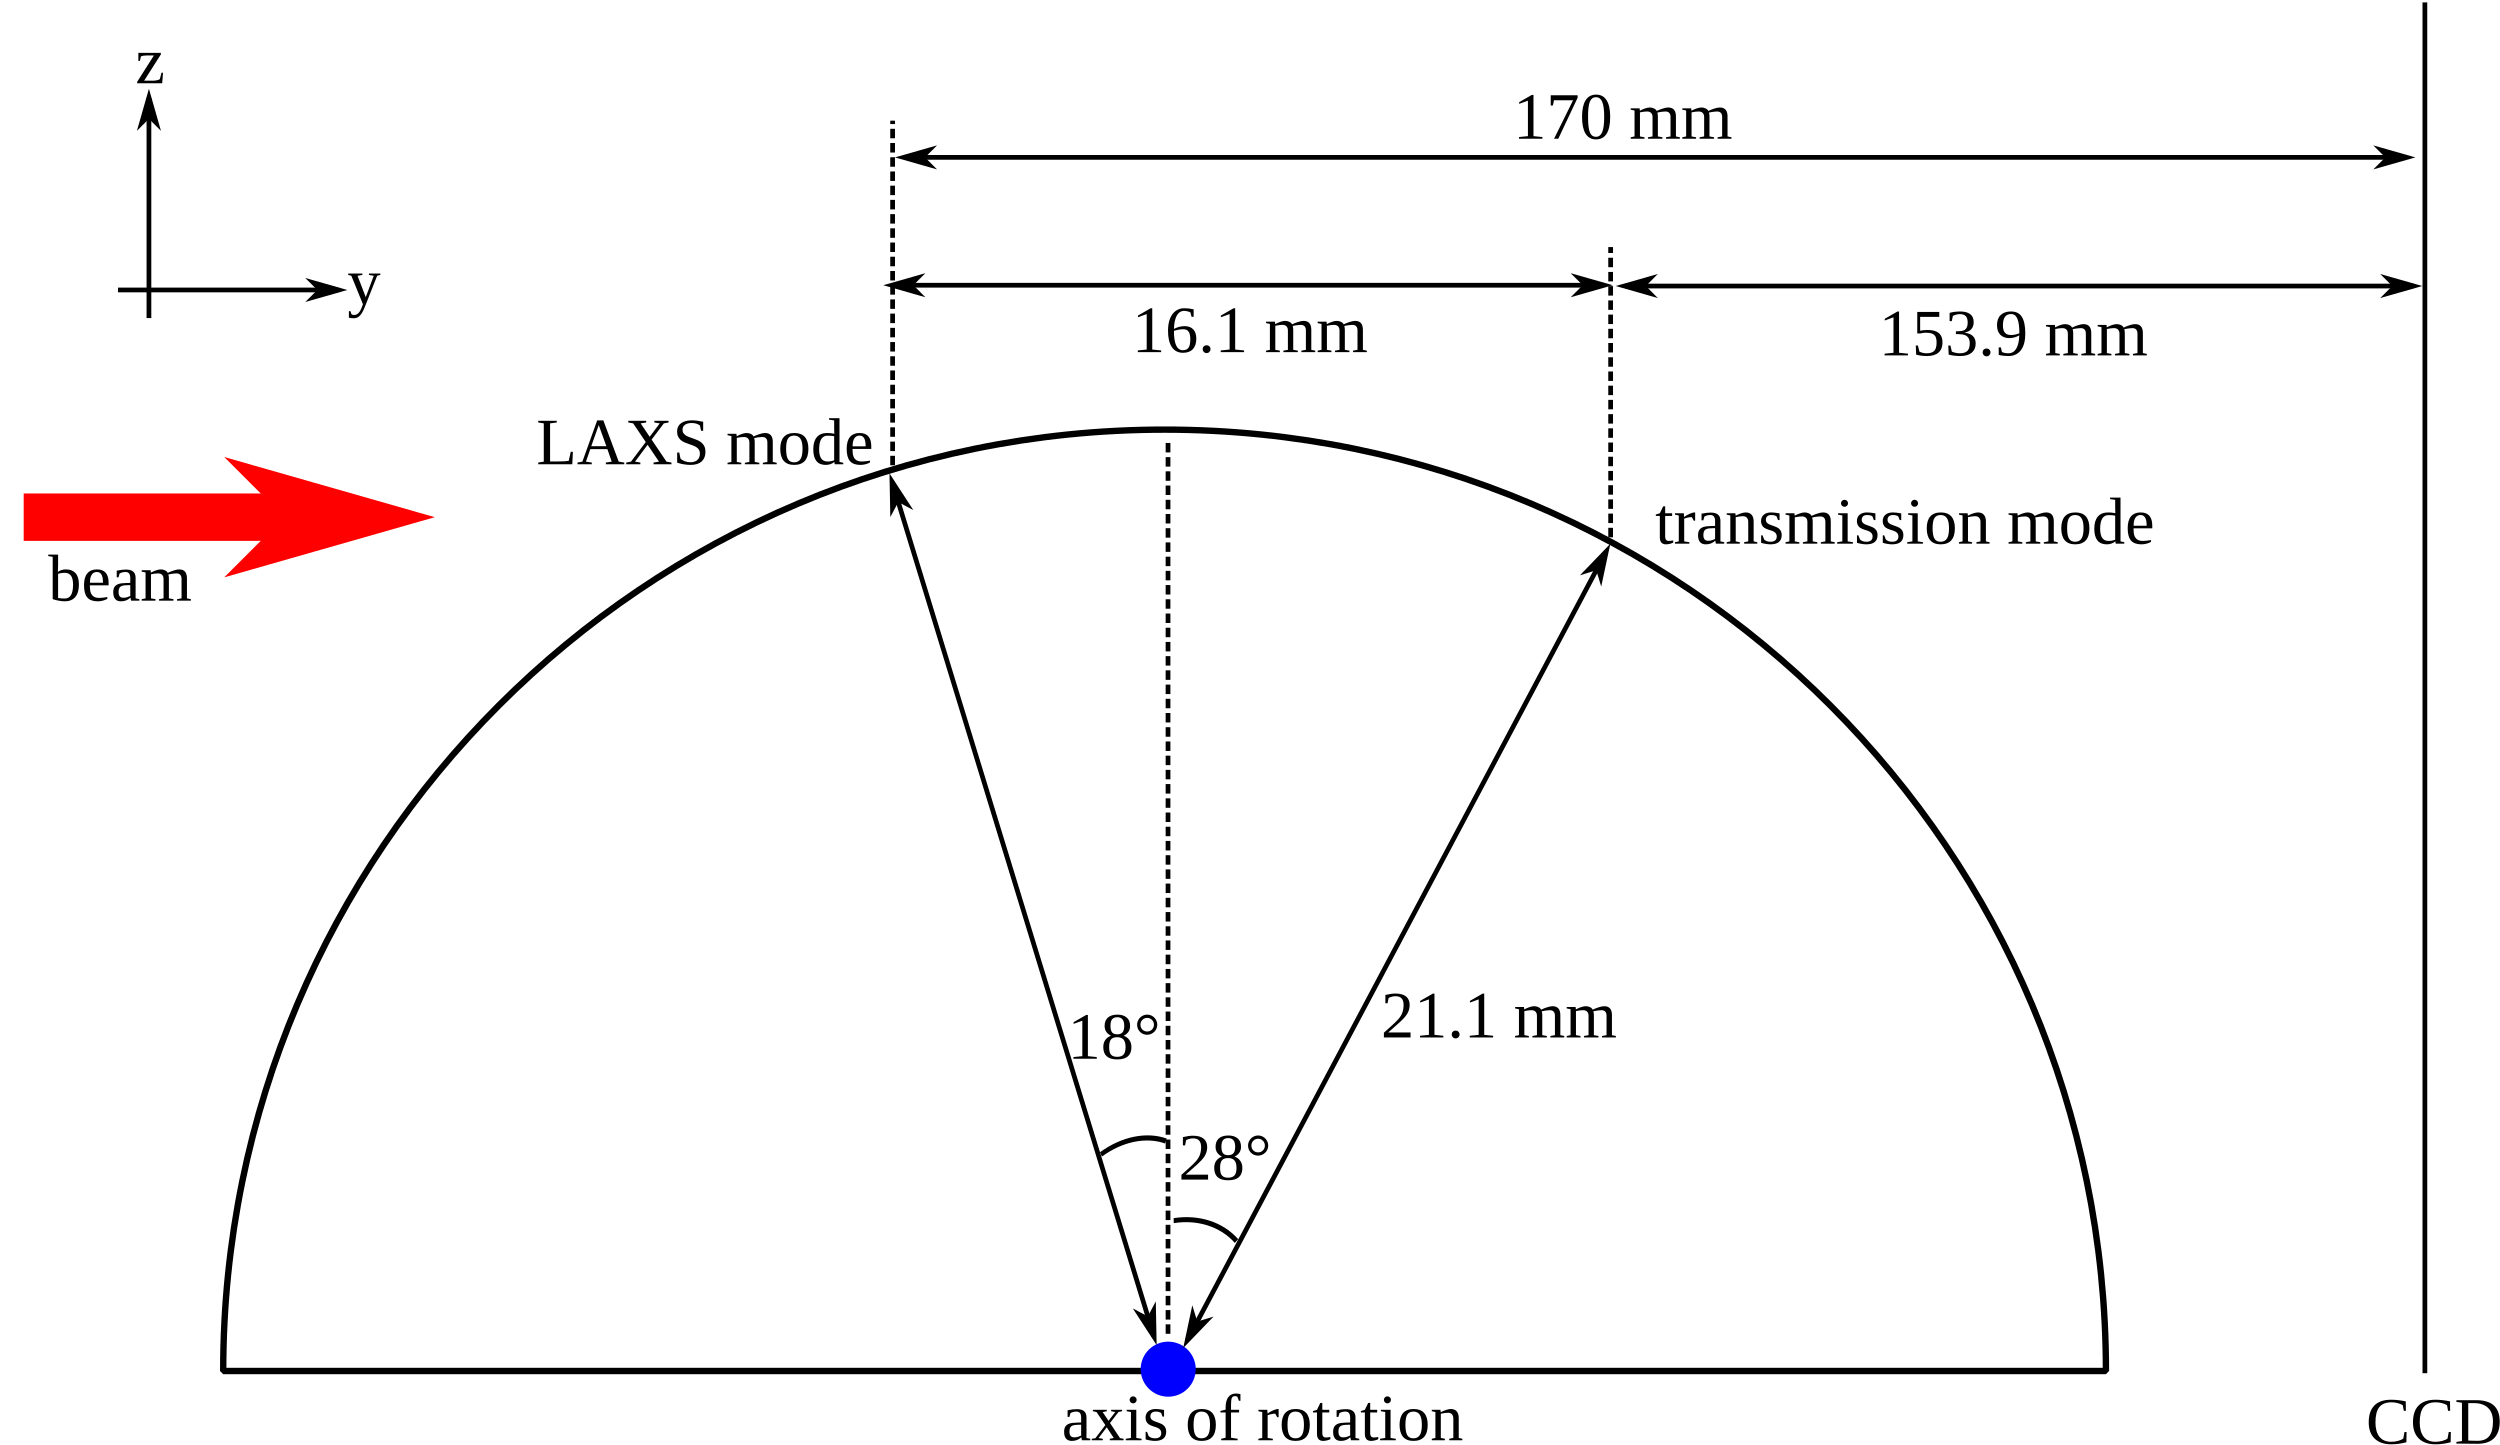
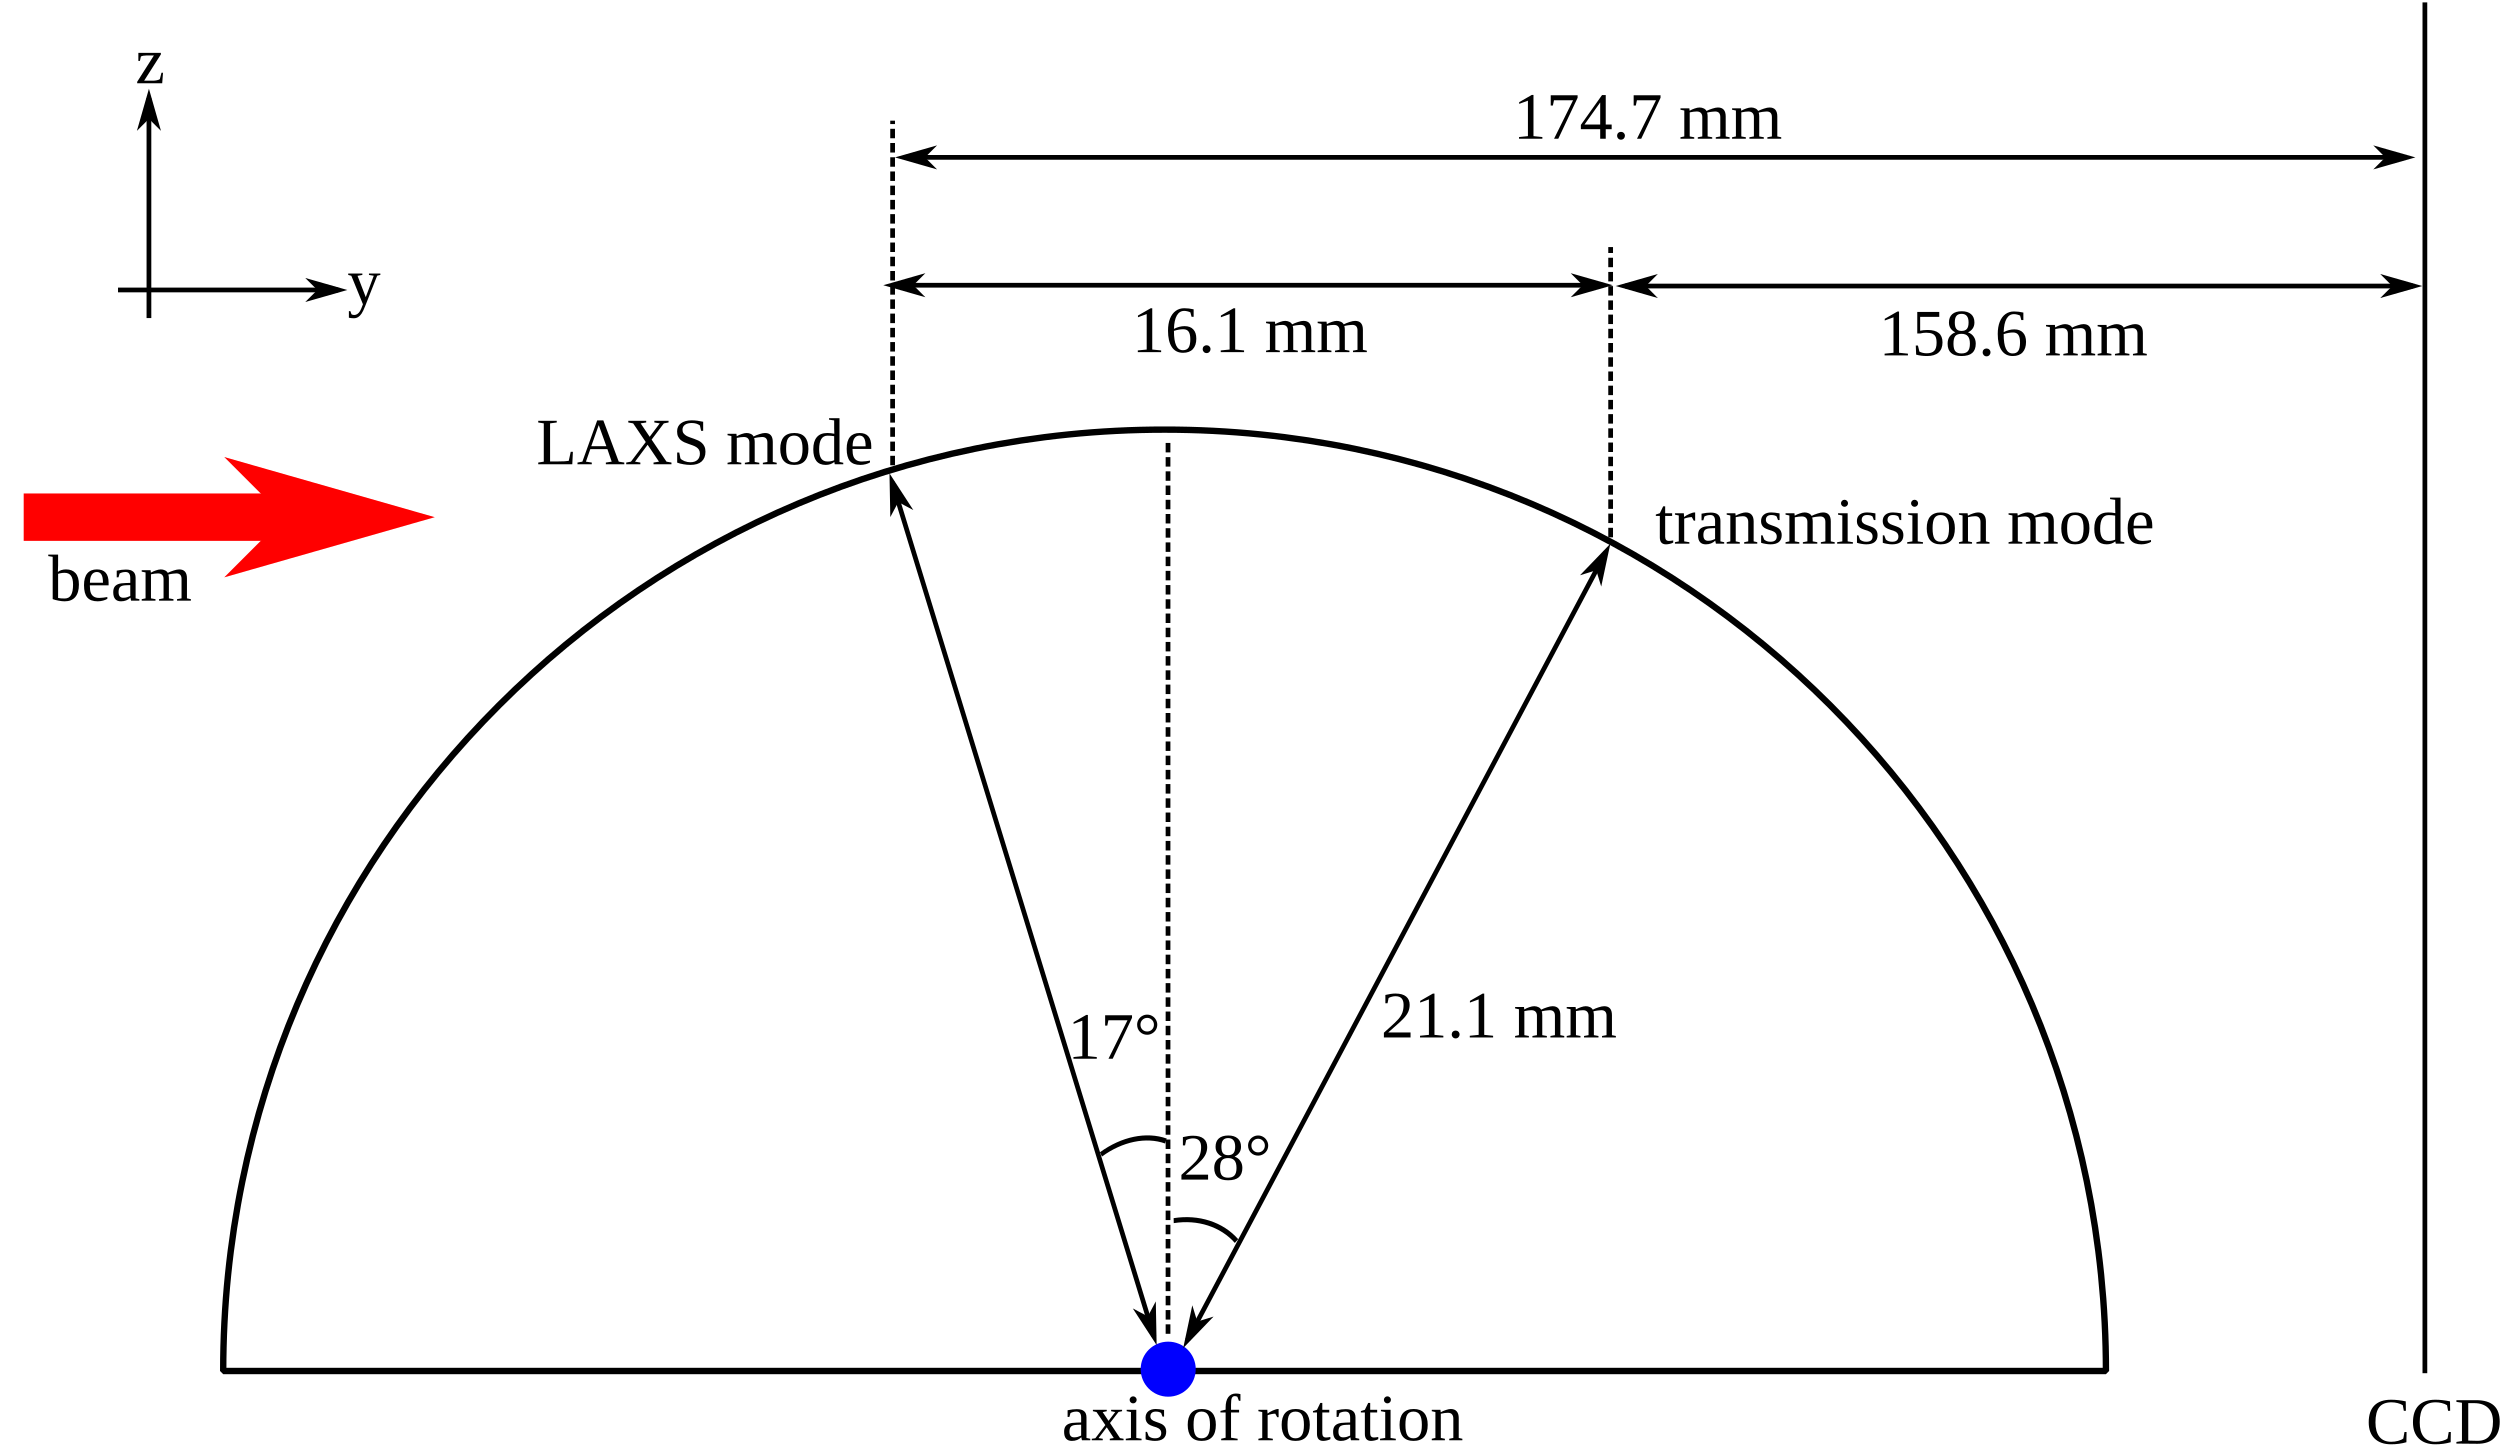
<svg xmlns="http://www.w3.org/2000/svg" width="527.566" height="304.855" id="svg2" version="1.1">
  <defs id="defs4">
    <marker style="overflow:visible" id="Arrow1Send" refX="0" refY="0" orient="auto">
      <path transform="matrix(-0.2,0,0,-0.2,-1.2,0)" style="fill-rule:evenodd;stroke:#000000;stroke-width:1pt" d="M 0,0 5,-5 -12.5,0 5,5 0,0 z" id="path3778" />
    </marker>
    <marker style="overflow:visible" id="Arrow1Lend" refX="0" refY="0" orient="auto">
      <path transform="matrix(-0.8,0,0,-0.8,-10,0)" style="fill-rule:evenodd;stroke:#000000;stroke-width:1pt" d="M 0,0 5,-5 -12.5,0 5,5 0,0 z" id="path3766" />
    </marker>
    <marker style="overflow:visible" id="Arrow1Mend" refX="0" refY="0" orient="auto">
      <path transform="matrix(-0.4,0,0,-0.4,-4,0)" style="fill-rule:evenodd;stroke:#000000;stroke-width:1pt" d="M 0,0 5,-5 -12.5,0 5,5 0,0 z" id="path3772" />
    </marker>
    <marker style="overflow:visible" id="Arrow1Mstart" refX="0" refY="0" orient="auto">
      <path transform="matrix(0.4,0,0,0.4,4,0)" style="fill-rule:evenodd;stroke:#000000;stroke-width:1pt" d="M 0,0 5,-5 -12.5,0 5,5 0,0 z" id="path3769" />
    </marker>
    <marker style="overflow:visible" id="Arrow1Mstart-1" refX="0" refY="0" orient="auto">
      <path transform="matrix(0.4,0,0,0.4,4,0)" style="fill-rule:evenodd;stroke:#000000;stroke-width:1pt" d="M 0,0 5,-5 -12.5,0 5,5 0,0 z" id="path3769-7" />
    </marker>
    <marker style="overflow:visible" id="Arrow1Mend-4" refX="0" refY="0" orient="auto">
      <path transform="matrix(-0.4,0,0,-0.4,-4,0)" style="fill-rule:evenodd;stroke:#000000;stroke-width:1pt" d="M 0,0 5,-5 -12.5,0 5,5 0,0 z" id="path3772-0" />
    </marker>
    <marker style="overflow:visible" id="Arrow1Mstart-4" refX="0" refY="0" orient="auto">
      <path transform="matrix(0.4,0,0,0.4,4,0)" style="fill-rule:evenodd;stroke:#000000;stroke-width:1pt" d="M 0,0 5,-5 -12.5,0 5,5 0,0 z" id="path3769-8" />
    </marker>
    <marker style="overflow:visible" id="Arrow1Mend-8" refX="0" refY="0" orient="auto">
      <path transform="matrix(-0.4,0,0,-0.4,-4,0)" style="fill-rule:evenodd;stroke:#000000;stroke-width:1pt" d="M 0,0 5,-5 -12.5,0 5,5 0,0 z" id="path3772-2" />
    </marker>
    <marker style="overflow:visible" id="Arrow1Mstart-4-5" refX="0" refY="0" orient="auto">
      <path transform="matrix(0.4,0,0,0.4,4,0)" style="fill-rule:evenodd;stroke:#000000;stroke-width:1pt" d="M 0,0 5,-5 -12.5,0 5,5 0,0 z" id="path3769-8-2" />
    </marker>
    <marker style="overflow:visible" id="Arrow1Mend-8-7" refX="0" refY="0" orient="auto">
      <path transform="matrix(-0.4,0,0,-0.4,-4,0)" style="fill-rule:evenodd;stroke:#000000;stroke-width:1pt" d="M 0,0 5,-5 -12.5,0 5,5 0,0 z" id="path3772-2-6" />
    </marker>
    <marker style="overflow:visible" id="Arrow1Mstart-4-3" refX="0" refY="0" orient="auto">
      <path transform="matrix(0.4,0,0,0.4,4,0)" style="fill-rule:evenodd;stroke:#000000;stroke-width:1pt" d="M 0,0 5,-5 -12.5,0 5,5 0,0 z" id="path3769-8-22" />
    </marker>
    <marker style="overflow:visible" id="Arrow1Mend-8-1" refX="0" refY="0" orient="auto">
      <path transform="matrix(-0.4,0,0,-0.4,-4,0)" style="fill-rule:evenodd;stroke:#000000;stroke-width:1pt" d="M 0,0 5,-5 -12.5,0 5,5 0,0 z" id="path3772-2-68" />
    </marker>
    <marker style="overflow:visible" id="Arrow1SendO" refX="0" refY="0" orient="auto">
      <path transform="matrix(-0.2,0,0,-0.2,-1.2,0)" style="fill:#ff0000;fill-rule:evenodd;stroke:#ff0000;stroke-width:1pt" d="M 0,0 5,-5 -12.5,0 5,5 0,0 z" id="path6091" />
    </marker>
    <marker style="overflow:visible" id="Arrow1Mend-8-1-8" refX="0" refY="0" orient="auto">
      <path transform="matrix(-0.4,0,0,-0.4,-4,0)" style="fill-rule:evenodd;stroke:#000000;stroke-width:1pt" d="M 0,0 5,-5 -12.5,0 5,5 0,0 z" id="path3772-2-68-3" />
    </marker>
  </defs>
  <g transform="translate(-153.5714,-333.4336)" id="layer1">
    <path transform="matrix(-1.346962,0,0,-1.346962,863.3038,1411.626)" d="m 491.944,585.672 c 0,81.452 -66.03,147.482 -147.482,147.482 -81.452,0 -147.482,-66.03 -147.482,-147.482 0,0 0,0 0,0 l 147.482,0 z" id="path2985" style="fill:none;stroke:#000000;stroke-width:1;stroke-linecap:butt;stroke-linejoin:bevel;stroke-miterlimit:4;stroke-opacity:1;stroke-dasharray:none;stroke-dashoffset:0" />
    <path transform="matrix(0.25,0,0,0.25,319.2819,531.0015)" d="m 346.482,365.458 c 0,12.832 -10.402,23.233 -23.234,23.233 -12.832,0 -23.234,-10.402 -23.234,-23.233 0,-12.832 10.402,-23.234 23.234,-23.234 12.832,0 23.234,10.402 23.234,23.234 z" id="path3755" style="fill:#0000ff;fill-opacity:1;stroke:none" />
    <path id="path3757" d="m 400.055,614.898 c 0,-188.273 0,-188.273 0,-188.273" style="fill:none;stroke:#000000;stroke-width:1;stroke-linecap:butt;stroke-linejoin:miter;stroke-miterlimit:4;stroke-opacity:1;stroke-dasharray:2, 1;stroke-dashoffset:0;marker-start:none;marker-end:none" />
    <path id="path3757-9" d="M 404.178,616.184 C 492.473,449.915 492.473,449.915 492.473,449.915" style="fill:none;stroke:#000000;stroke-width:1;stroke-linecap:butt;stroke-linejoin:miter;stroke-miterlimit:4;stroke-opacity:1;stroke-dasharray:none;marker-start:url(#Arrow1Mstart);marker-end:url(#Arrow1Mend)" />
    <path id="path3757-4" d="M 397.075,615.413 C 341.852,435.202 341.852,435.202 341.852,435.202" style="fill:none;stroke:#000000;stroke-width:1;stroke-linecap:butt;stroke-linejoin:miter;stroke-miterlimit:4;stroke-opacity:1;stroke-dasharray:none;marker-start:url(#Arrow1Mstart);marker-end:url(#Arrow1Mend)" />
    <path transform="matrix(-0.04679038,-1.997143,1.80607,-0.2833414,-501.9098,1103.541)" d="m 185,504.862 c 0,2.888 -1.188,5.596 -3.185,7.257" id="path4835" style="fill:none;stroke:#000000;stroke-width:0.526;stroke-opacity:1" />
    <path transform="matrix(-0.8047765,-1.672272,1.535982,-1.123243,-240.6772,1453.499)" d="m 185,504.862 c 0,2.888 -1.188,5.596 -3.185,7.257" id="path4835-5" style="fill:none;stroke:#000000;stroke-width:0.537;stroke-opacity:1" />
    <text id="text4858" y="556.857" x="378.863" style="font-size:18px;font-style:normal;font-weight:normal;line-height:125%;letter-spacing:0px;word-spacing:0px;fill:#000000;fill-opacity:1;stroke:none;font-family:Times New Roman;-inkscape-font-specification:Times New Roman" xml:space="preserve">
-       <tspan style="font-size:14px;font-family:Times New Roman;-inkscape-font-specification:Times New Roman" y="556.857" x="378.863" id="tspan4860">18°</tspan>
+       <tspan style="font-size:14px;font-family:Times New Roman;-inkscape-font-specification:Times New Roman" y="556.857" x="378.863" id="tspan4860">17°</tspan>
    </text>
    <text id="text4858-5" y="582.362" x="402.273" style="font-size:18px;font-style:normal;font-weight:normal;line-height:125%;letter-spacing:0px;word-spacing:0px;fill:#000000;fill-opacity:1;stroke:none;font-family:Times New Roman;-inkscape-font-specification:Times New Roman" xml:space="preserve">
      <tspan style="font-size:14px;font-family:Times New Roman;-inkscape-font-specification:Times New Roman" y="582.362" x="402.273" id="tspan4860-1">28°<tspan id="tspan4890" style="font-size:65.001%;baseline-shift:super;font-family:Times New Roman;-inkscape-font-specification:Times New Roman" />
      </tspan>
    </text>
    <text id="text4892" y="637.362" x="377.627" style="font-size:32px;font-style:normal;font-weight:normal;line-height:125%;letter-spacing:0px;word-spacing:0px;fill:#000000;fill-opacity:1;stroke:none;font-family:Times New Roman;-inkscape-font-specification:Times New Roman" xml:space="preserve">
      <tspan style="font-size:14px;font-family:Times New Roman;-inkscape-font-specification:Times New Roman" y="637.362" x="377.627" id="tspan4894">axis of rotation</tspan>
    </text>
    <text id="text4896" y="552.362" x="445" style="font-size:14px;font-style:normal;font-weight:normal;line-height:125%;letter-spacing:0px;word-spacing:0px;fill:#000000;fill-opacity:1;stroke:none;font-family:Times New Roman;-inkscape-font-specification:Times New Roman" xml:space="preserve">
      <tspan y="552.362" x="445" id="tspan4898">21.1 mm</tspan>
    </text>
    <text id="text4900" y="448.163" x="502.857" style="font-size:14px;font-style:normal;font-weight:normal;line-height:125%;letter-spacing:0px;word-spacing:0px;fill:#000000;fill-opacity:1;stroke:none;font-family:Times New Roman;-inkscape-font-specification:Times New Roman" xml:space="preserve">
      <tspan id="tspan4906" y="448.163" x="502.857">transmission mode</tspan>
    </text>
    <text id="text4910" y="431.403" x="266.745" style="font-size:14px;font-style:normal;font-weight:normal;line-height:125%;letter-spacing:0px;word-spacing:0px;fill:#000000;fill-opacity:1;stroke:none;font-family:Times New Roman;-inkscape-font-specification:Times New Roman" xml:space="preserve">
      <tspan y="431.403" x="266.745" id="tspan4912">LAXS mode</tspan>
    </text>
    <path id="path3757-1" d="m 341.937,431.617 c 0,-72.719 0,-72.719 0,-72.719" style="fill:none;stroke:#000000;stroke-width:1;stroke-linecap:butt;stroke-linejoin:miter;stroke-miterlimit:4;stroke-opacity:1;stroke-dasharray:2, 1;stroke-dashoffset:0;marker-start:none;marker-end:none" />
    <path id="path3757-1-1" d="m 493.459,446.82 c 0,-61.248 0,-61.248 0,-61.248" style="fill:none;stroke:#000000;stroke-width:1;stroke-linecap:butt;stroke-linejoin:miter;stroke-miterlimit:4;stroke-opacity:1;stroke-dasharray:2, 1;stroke-dashoffset:0;marker-start:none;marker-end:none" />
    <path id="path4952" d="m 341.937,393.621 c 149.503,0 150.008,0 150.008,0" style="fill:none;stroke:#000000;stroke-width:1px;stroke-linecap:butt;stroke-linejoin:miter;stroke-opacity:1;marker-start:url(#Arrow1Mstart-4);marker-end:url(#Arrow1Mend-8)" />
    <text id="text5338" y="407.743" x="392.444" style="font-size:14px;font-style:normal;font-weight:normal;line-height:125%;letter-spacing:0px;word-spacing:0px;fill:#000000;fill-opacity:1;stroke:none;font-family:Times New Roman;-inkscape-font-specification:Times New Roman" xml:space="preserve">
      <tspan y="407.743" x="392.444" id="tspan5340">16.1 mm</tspan>
    </text>
    <path id="path5342" d="m 665.286,623.219 c 0,-289.286 0,-289.286 0,-289.286" style="fill:none;stroke:#000000;stroke-width:1px;stroke-linecap:butt;stroke-linejoin:miter;stroke-opacity:1" />
    <text id="text5344" y="638.076" x="652.857" style="font-size:14px;font-style:normal;font-weight:normal;line-height:125%;letter-spacing:0px;word-spacing:0px;fill:#000000;fill-opacity:1;stroke:none;font-family:Times New Roman;-inkscape-font-specification:Times New Roman" xml:space="preserve">
      <tspan y="638.076" x="652.857" id="tspan5346">CCD</tspan>
    </text>
    <path id="path4952-1" d="m 344.402,366.648 c 315.843,0 316.91,0 316.91,0" style="fill:none;stroke:#000000;stroke-width:1px;stroke-linecap:butt;stroke-linejoin:miter;stroke-opacity:1;marker-start:url(#Arrow1Mstart-4);marker-end:url(#Arrow1Mend-8)" />
    <text id="text5338-4" y="362.711" x="472.896" style="font-size:14px;font-style:normal;font-weight:normal;line-height:125%;letter-spacing:0px;word-spacing:0px;fill:#000000;fill-opacity:1;stroke:none;font-family:Times New Roman;-inkscape-font-specification:Times New Roman" xml:space="preserve">
-       <tspan y="362.711" x="472.896" id="tspan5340-2">170 mm</tspan>
+       <tspan y="362.711" x="472.896" id="tspan5340-2">174.7 mm</tspan>
    </text>
    <path id="path4952-5" d="m 496.506,393.791 c 165.714,0 166.274,0 166.274,0" style="fill:none;stroke:#000000;stroke-width:1px;stroke-linecap:butt;stroke-linejoin:miter;stroke-opacity:1;marker-start:url(#Arrow1Mstart-4);marker-end:url(#Arrow1Mend-8)" />
    <text id="text5338-7" y="408.426" x="550.039" style="font-size:14px;font-style:normal;font-weight:normal;line-height:125%;letter-spacing:0px;word-spacing:0px;fill:#000000;fill-opacity:1;stroke:none;font-family:Times New Roman;-inkscape-font-specification:Times New Roman" xml:space="preserve">
-       <tspan y="408.426" x="550.039" id="tspan5340-6">153.9 mm</tspan>
+       <tspan y="408.426" x="550.039" id="tspan5340-6">158.6 mm</tspan>
    </text>
    <path id="path5450" d="m 158.571,442.574 c 68.902,0 68.902,0 68.902,0" style="fill:none;stroke:#ff0000;stroke-width:10;stroke-linecap:butt;stroke-linejoin:miter;stroke-miterlimit:4;stroke-opacity:1;stroke-dasharray:none;marker-end:url(#Arrow1SendO)" />
    <text xml:space="preserve" style="font-size:32px;font-style:normal;font-weight:normal;line-height:125%;letter-spacing:0px;word-spacing:0px;fill:#000000;fill-opacity:1;stroke:none;font-family:Sans" x="-16.429" y="119.855" id="text6197" transform="translate(200,333.4336)">
      <tspan id="tspan6199" x="-16.429" y="119.855" />
    </text>
    <text id="text4910-1" y="460.186" x="163.753" style="font-size:14px;font-style:normal;font-weight:normal;line-height:125%;letter-spacing:0px;word-spacing:0px;fill:#000000;fill-opacity:1;stroke:none;font-family:Times New Roman;-inkscape-font-specification:Times New Roman" xml:space="preserve">
      <tspan y="460.186" x="163.753" id="tspan4912-8">beam</tspan>
    </text>
    <path style="fill:none;stroke:#000000;stroke-width:1px;stroke-linecap:butt;stroke-linejoin:miter;stroke-opacity:1;marker-end:url(#Arrow1Mend-8-1)" d="m 178.477,394.63 c 46.429,0 46.429,0 46.429,0" id="path6993" />
    <path style="fill:none;stroke:#000000;stroke-width:1px;stroke-linecap:butt;stroke-linejoin:miter;stroke-opacity:1;marker-end:url(#Arrow1Mend-8-1)" d="m 185,400.561 c 0,-46.429 0,-46.429 0,-46.429" id="path6993-9" />
    <text id="text4910-2" y="397.576" x="226.882" style="font-size:14px;font-style:normal;font-weight:normal;line-height:125%;letter-spacing:0px;word-spacing:0px;fill:#000000;fill-opacity:1;stroke:none;font-family:Times New Roman;-inkscape-font-specification:Times New Roman" xml:space="preserve">
      <tspan y="397.576" x="226.882" id="tspan4912-2">y</tspan>
    </text>
    <text id="text4910-2-0" y="351.005" x="182.144" style="font-size:14px;font-style:normal;font-weight:normal;line-height:125%;letter-spacing:0px;word-spacing:0px;fill:#000000;fill-opacity:1;stroke:none;font-family:Times New Roman;-inkscape-font-specification:Times New Roman" xml:space="preserve">
      <tspan y="351.005" x="182.144" id="tspan4912-2-7">z</tspan>
    </text>
  </g>
</svg>
